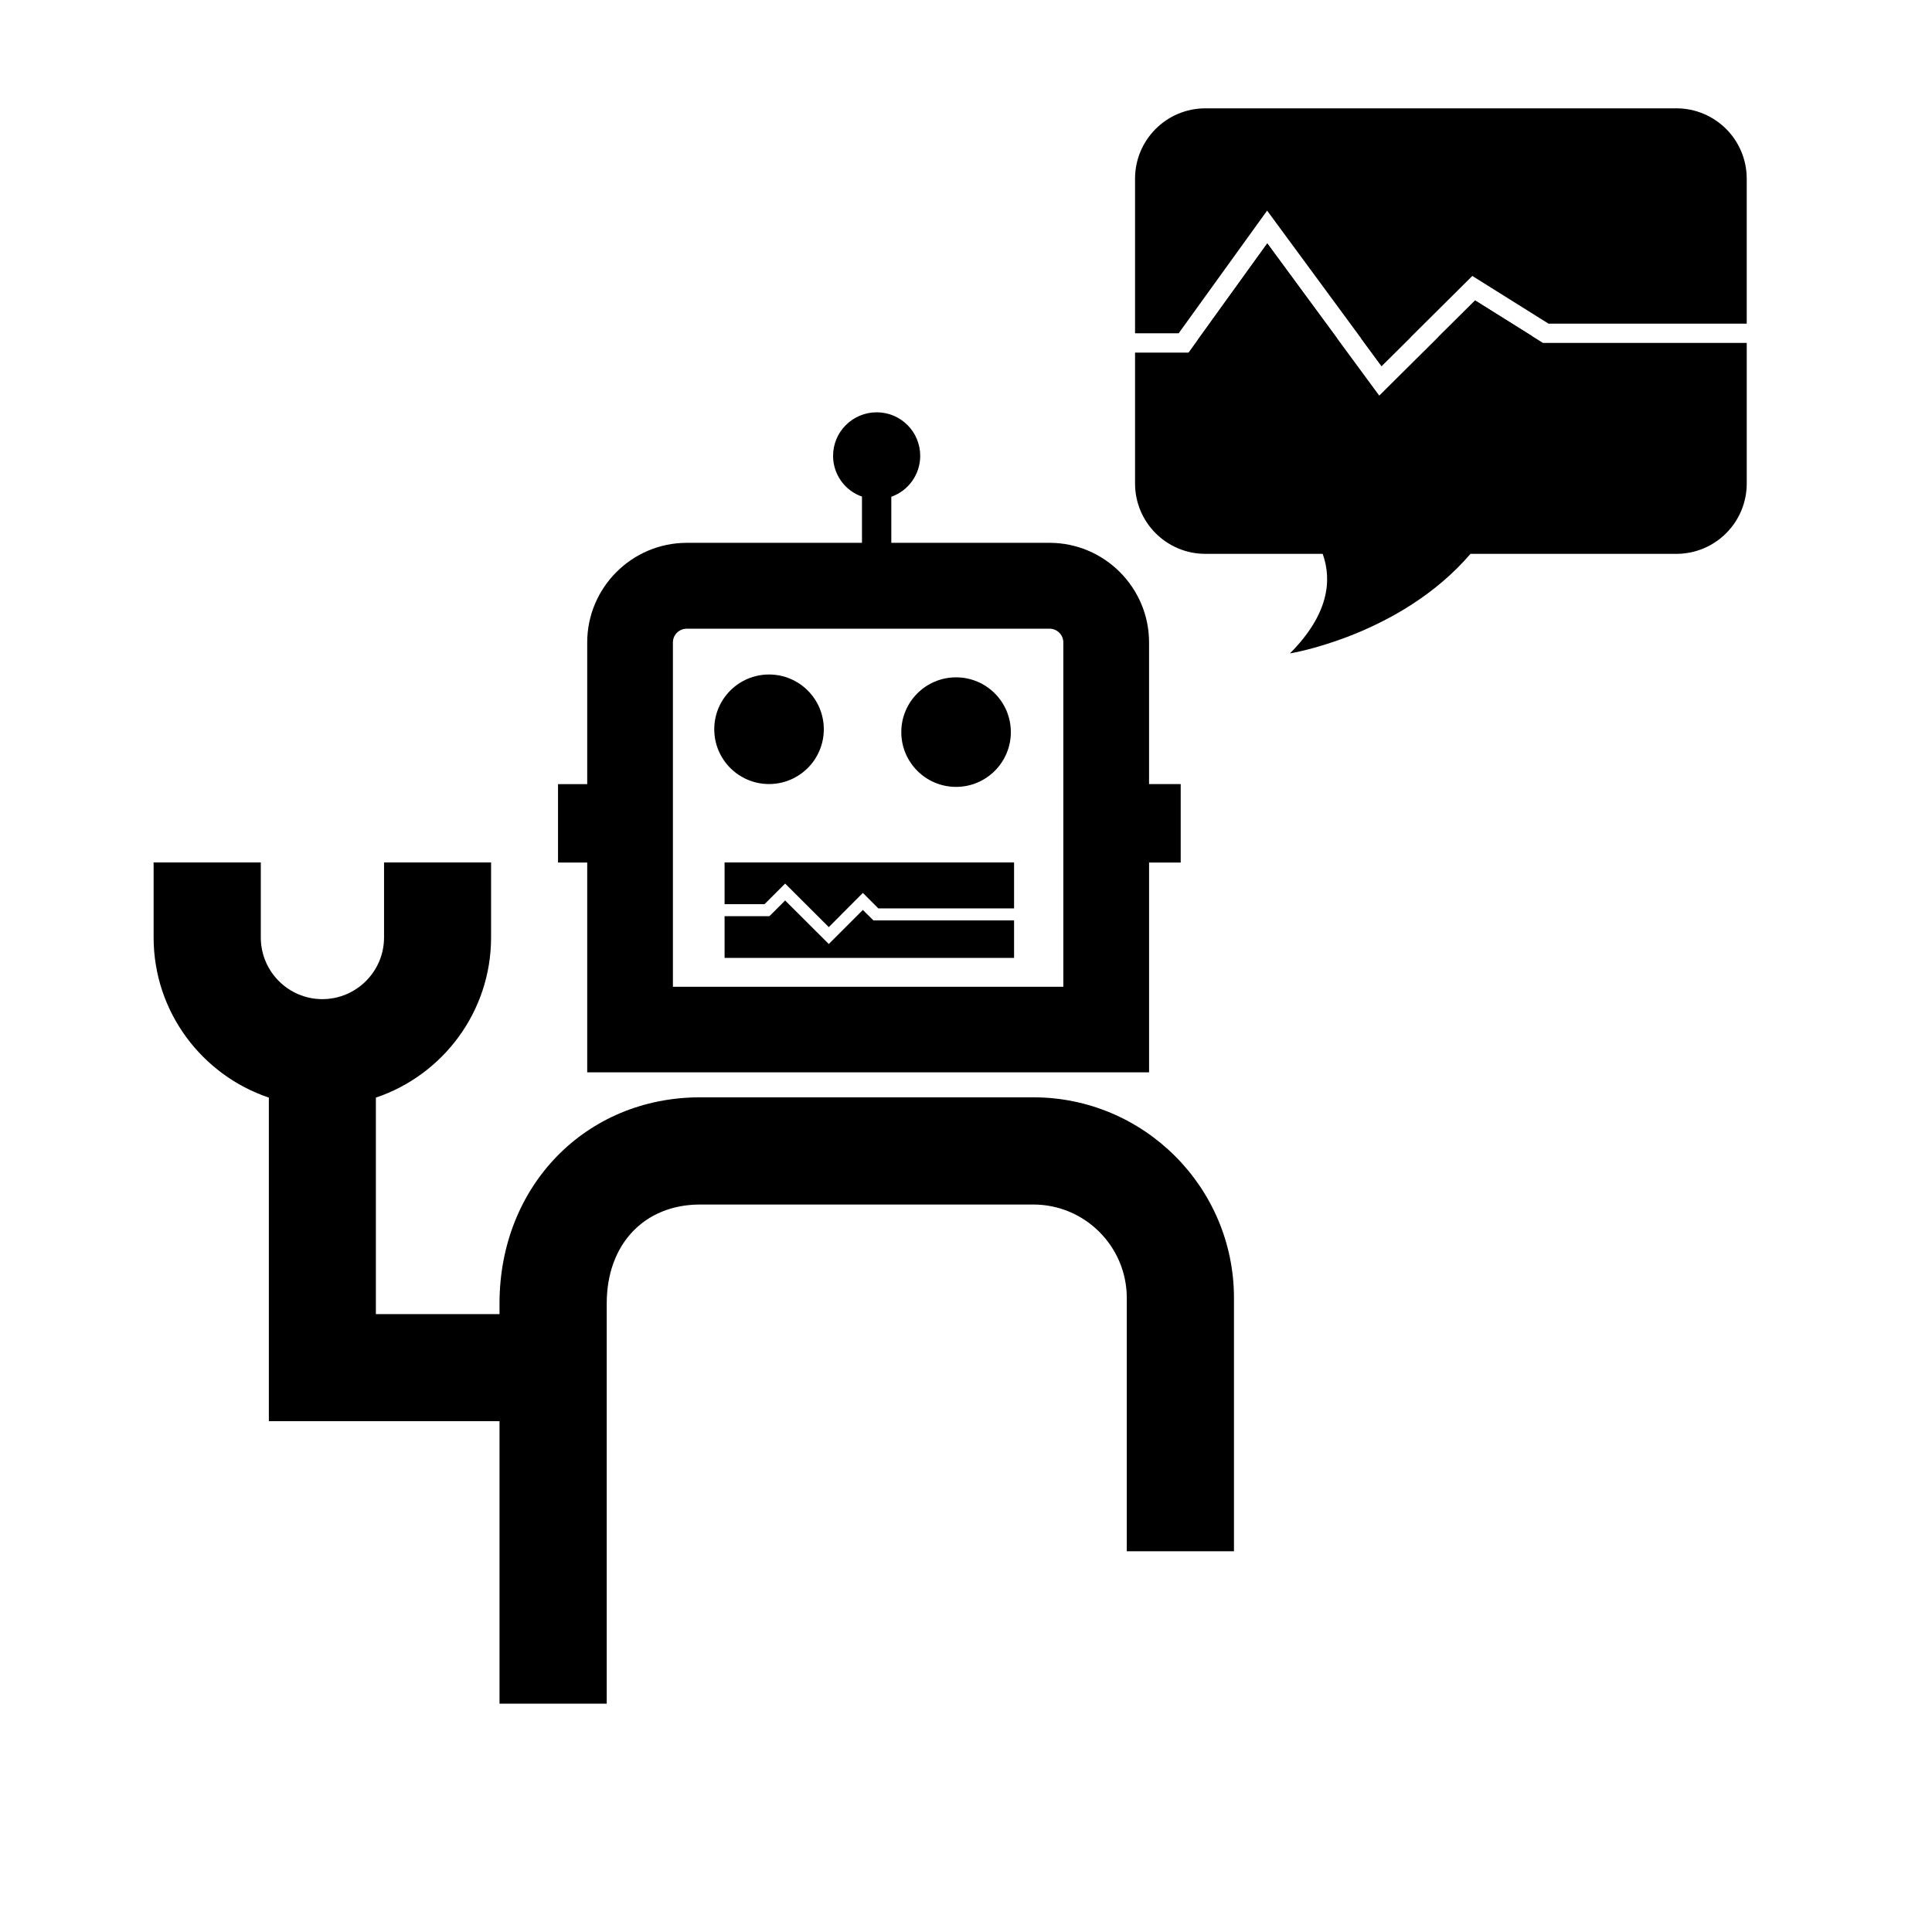
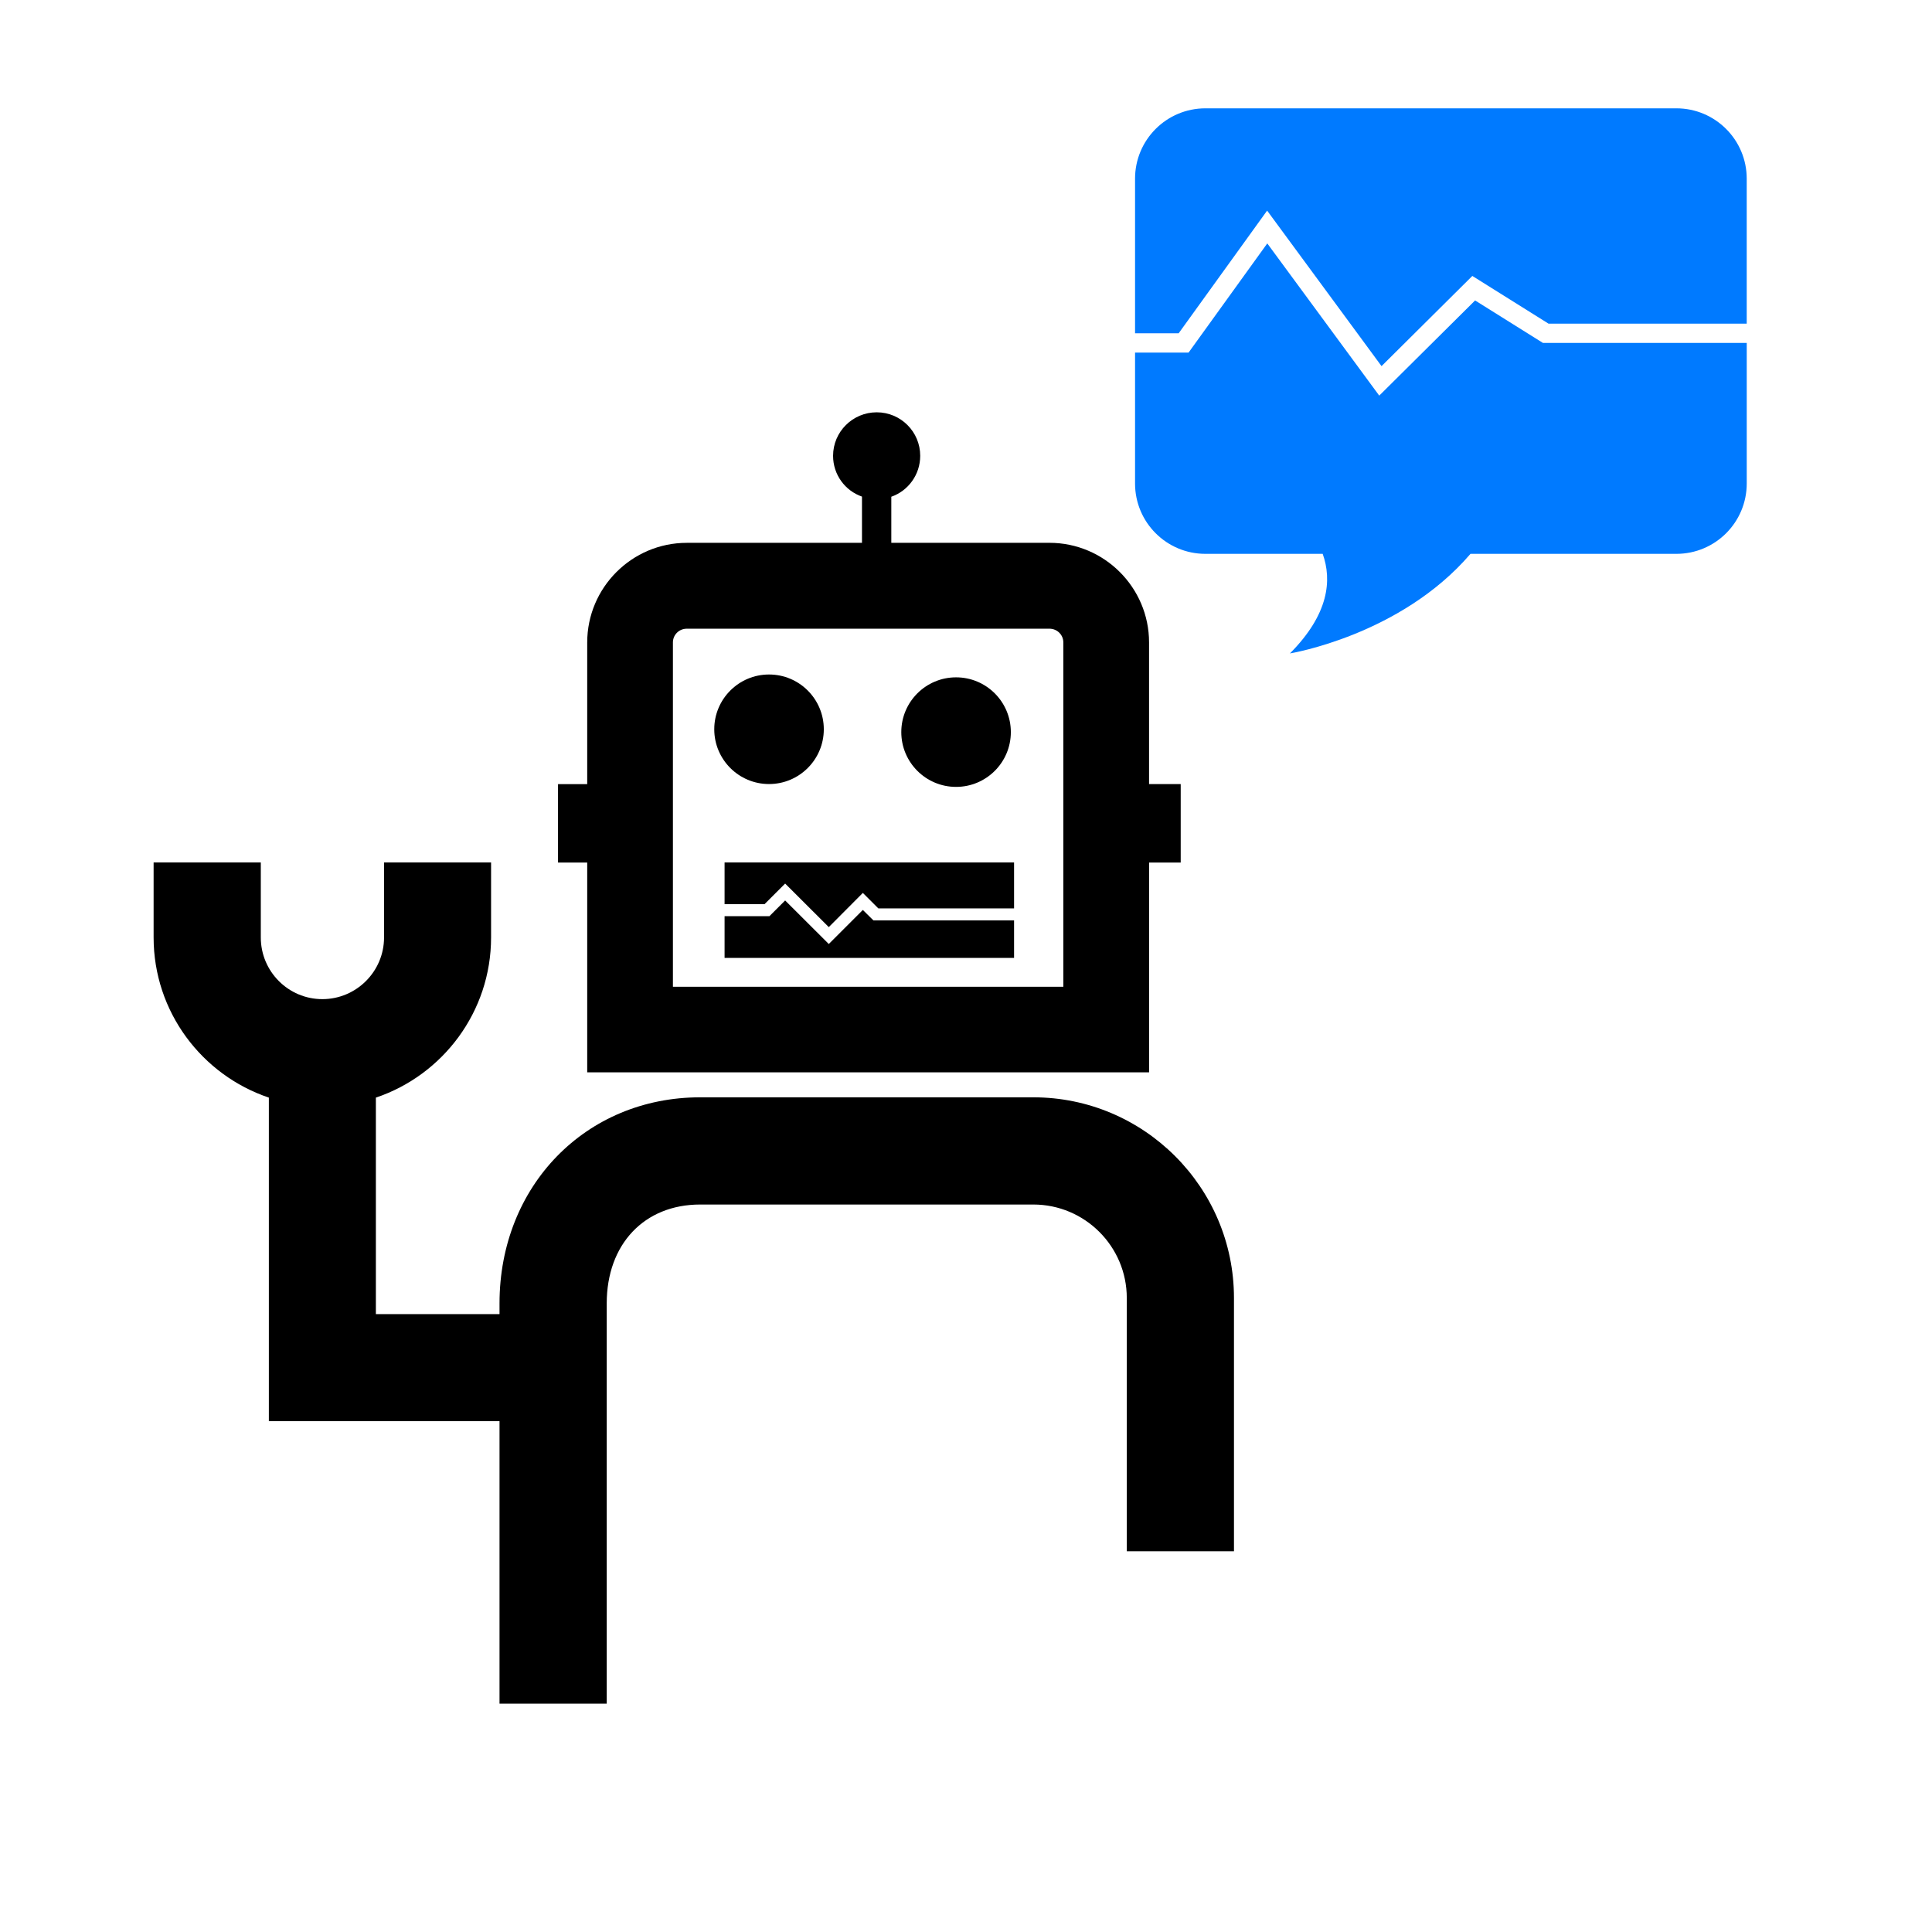
<svg xmlns="http://www.w3.org/2000/svg" version="1.1" id="Your_Icon" x="0px" y="0px" width="100px" height="100px" viewBox="0 0 100 100" enable-background="new 0 0 100 100" xml:space="preserve">
  <circle cx="39.805" cy="37.747" r="2.835" />
  <circle cx="49.486" cy="37.894" r="2.835" />
  <path d="M13.499,44.641v3.882c0,1.763,1.429,3.192,3.186,3.192s3.193-1.43,3.193-3.192v-3.882h5.54v3.882  c0,3.852-2.504,7.126-5.963,8.29v11.205h6.4v-0.555c0-6.082,4.467-10.666,10.385-10.666h17.245c5.726,0,10.385,4.659,10.385,10.385  v13.111h-5.548V67.182c0-2.666-2.17-4.836-4.837-4.836H36.24c-2.896,0-4.836,2.059-4.836,5.117v20.719h-5.549V73.559H13.916V56.812  c-3.461-1.164-5.965-4.438-5.965-8.29v-3.882H13.499z" />
  <polygon points="52.488,44.641 52.488,47.018 45.462,47.018 44.661,46.217 42.898,47.987 40.639,45.733 39.571,46.801   37.504,46.801 37.504,44.641 " />
  <polygon points="45.208,47.639 52.488,47.639 52.488,49.581 37.504,49.581 37.504,47.421 39.826,47.421 40.639,46.608   42.898,48.862 44.661,47.099 " />
  <path d="M59.475,40.585v-7.333c0-2.837-2.312-5.156-5.156-5.156h-8.185v-2.385c0.874-0.304,1.496-1.141,1.496-2.118  c0-1.245-1.007-2.252-2.251-2.252c-1.245,0-2.259,1.007-2.259,2.252c0,0.978,0.622,1.807,1.496,2.111v2.393h-9.066  c-2.845,0-5.156,2.319-5.156,5.156v7.333h-1.511v4.06h1.511v10.859h29.082V44.645h1.637v-4.06H59.475z M55.037,51.074H34.83V33.252  c0-0.4,0.326-0.711,0.719-0.711h18.77c0.393,0,0.719,0.311,0.719,0.711V51.074L55.037,51.074z" />
  <g>
-     <path d="M65.586,10.901l5.922,8.05l4.7-4.668l3.941,2.468H90.41V9.248c0-2.011-1.631-3.641-3.642-3.641H62.391   c-2.01,0-3.641,1.63-3.641,3.641v8.002h2.258L65.586,10.901z" />
-     <path d="M76.351,15.551l-4.962,4.926l-5.795-7.878L61.52,18.25h-2.77v6.775c0,2.013,1.631,3.642,3.641,3.642h6.071   c0.486,1.359,0.324,3.123-1.695,5.154c0,0,5.723-0.927,9.345-5.154h10.657c2.011,0,3.642-1.629,3.642-3.642V17.75H79.862   L76.351,15.551z" />
-   </g>
-   <g>
-     <polygon points="61.974,17.621 69.22,17.529 65.594,12.599  " />
-     <polygon points="74.425,17.463 79.306,17.401 76.351,15.551  " />
-     <polygon points="72.987,17.481 70.45,17.513 71.508,18.951  " />
+     <path fill="#007AFF" d="M65.586,10.901l5.922,8.05l4.7-4.668l3.941,2.468H90.41V9.248c0-2.011-1.631-3.641-3.642-3.641H62.391   c-2.01,0-3.641,1.63-3.641,3.641v8.002h2.258L65.586,10.901z" />
+     <path fill="#007AFF" d="M76.351,15.551l-4.962,4.926l-5.795-7.878L61.52,18.25h-2.77v6.775c0,2.013,1.631,3.642,3.641,3.642h6.071   c0.486,1.359,0.324,3.123-1.695,5.154c0,0,5.723-0.927,9.345-5.154h10.657c2.011,0,3.642-1.629,3.642-3.642V17.75H79.862   L76.351,15.551z" />
  </g>
</svg>
